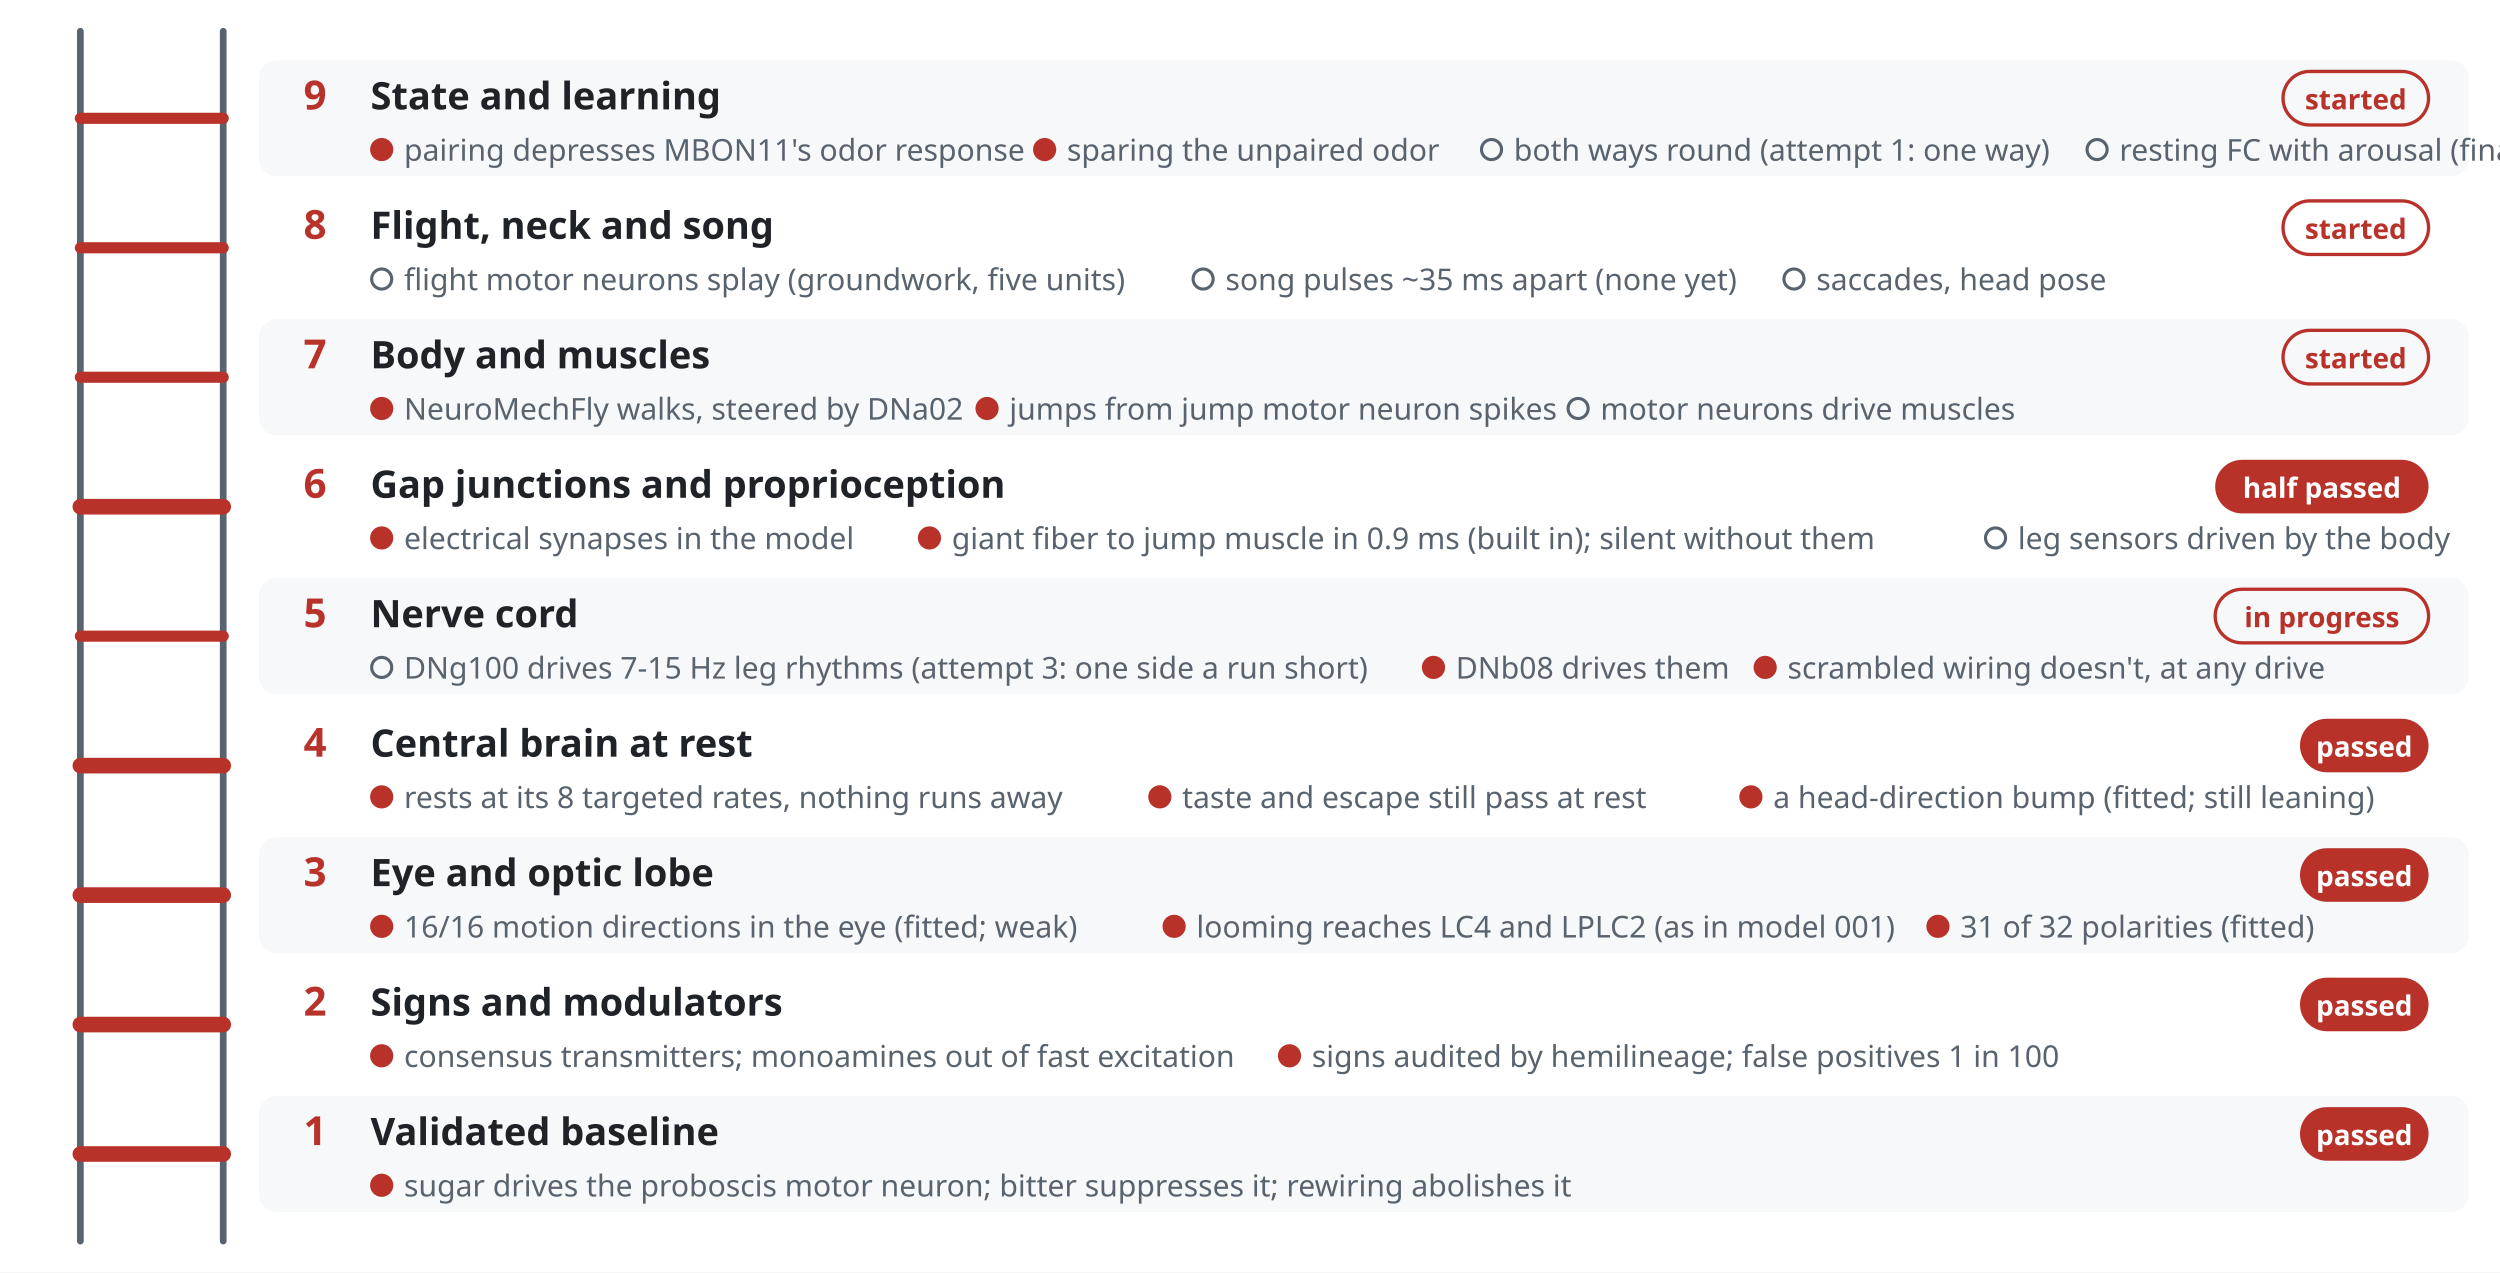
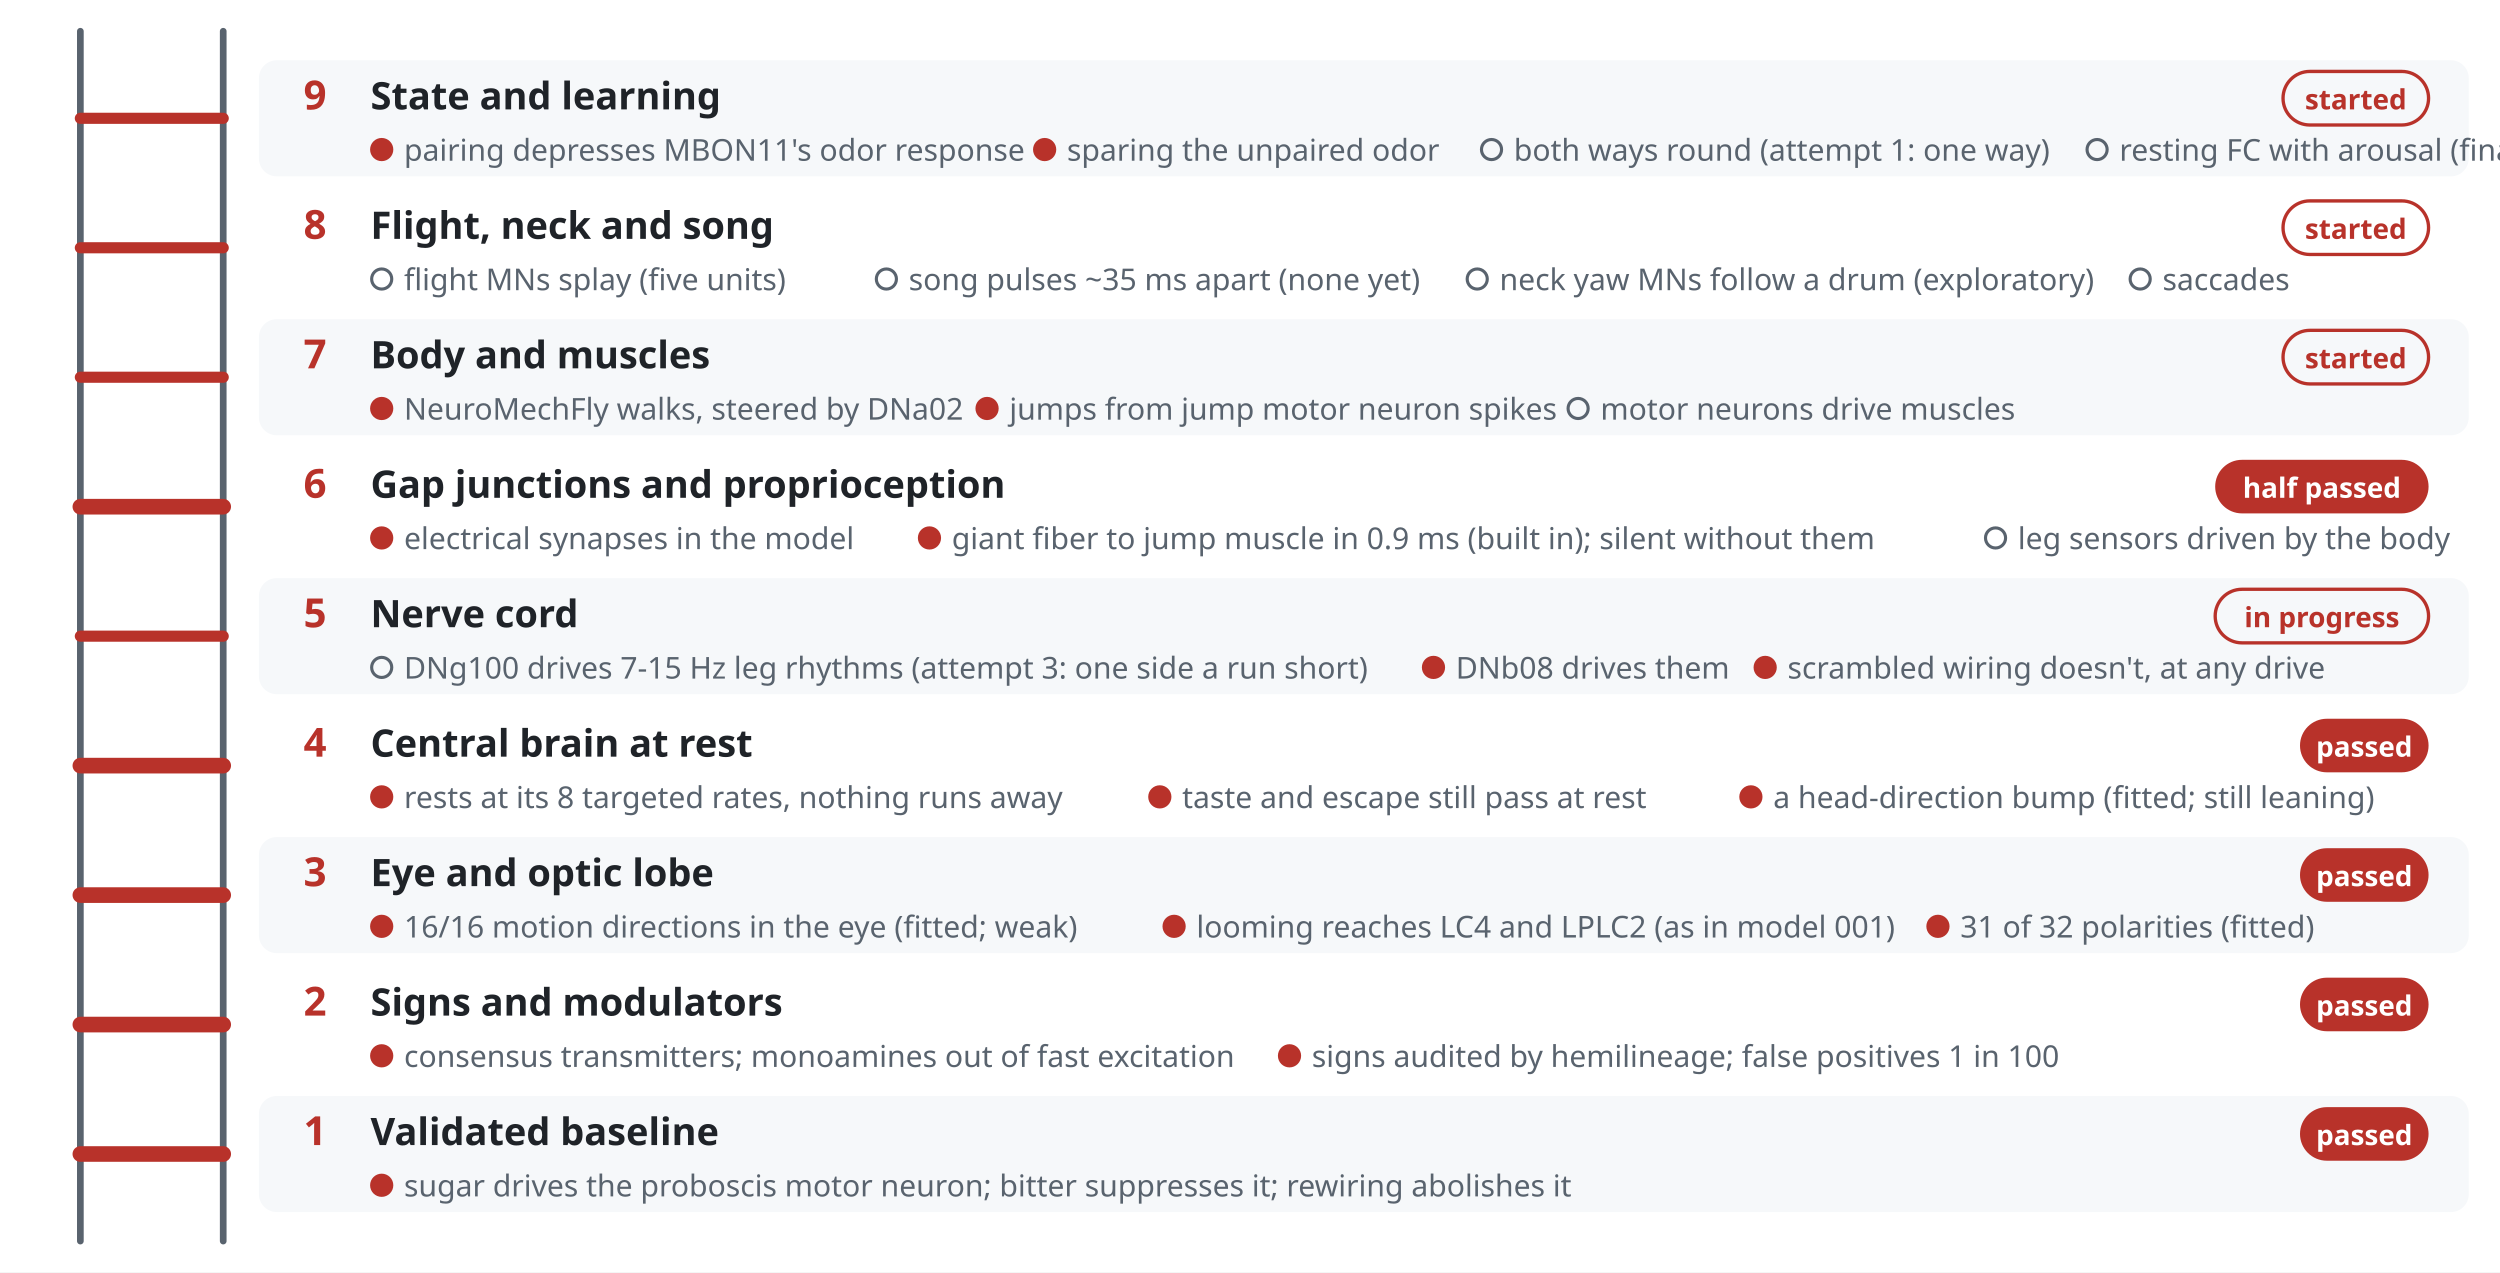
<svg xmlns="http://www.w3.org/2000/svg" width="1120" height="570" viewBox="0 0 1120 570" role="img" aria-labelledby="t">
  <style>
    text { font-family: -apple-system, BlinkMacSystemFont, 'Segoe UI', 'Noto Sans', Helvetica, Arial, sans-serif; }
    .num { font-size: 18px; font-weight: 700; font-variant-numeric: tabular-nums; }
    .name { font-size: 17px; font-weight: 600; fill: #1f2328; }
    .mark { font-size: 13.5px; fill: #59636e; }
    .pill { font-size: 12.5px; font-weight: 600; }
    </style>
  <rect width="1120" height="570" fill="#ffffff" />
  <path d="M36 14V556M100 14V556" stroke="#59636e" stroke-width="3" stroke-linecap="round" />
  <g>
    <rect x="116" y="491.0" width="990" height="52" rx="8" fill="#f6f8fa" />
    <path d="M36 517.0H100" stroke="#b8322a" stroke-width="7" stroke-linecap="round" />
    <text x="136" y="513.0" class="num" fill="#b8322a">1</text>
    <text x="166" y="513.0" class="name">Validated baseline</text>
    <rect x="1030.4" y="496.0" width="57.6" height="24" rx="12" fill="#b8322a" />
    <text x="1059.2" y="513.0" class="pill" fill="#ffffff" text-anchor="middle">passed</text>
    <circle cx="171.0" cy="531.0" r="4.5" fill="#b8322a" stroke="#b8322a" stroke-width="1.4" />
    <text x="181.0" y="536.0" class="mark">sugar drives the proboscis motor neuron; bitter suppresses it; rewiring abolishes it</text>
  </g>
  <g>
    <path d="M36 459.0H100" stroke="#b8322a" stroke-width="7" stroke-linecap="round" />
    <text x="136" y="455.0" class="num" fill="#b8322a">2</text>
    <text x="166" y="455.0" class="name">Signs and modulators</text>
    <rect x="1030.4" y="438.0" width="57.6" height="24" rx="12" fill="#b8322a" />
    <text x="1059.2" y="455.0" class="pill" fill="#ffffff" text-anchor="middle">passed</text>
    <circle cx="171.0" cy="473.0" r="4.5" fill="#b8322a" stroke="#b8322a" stroke-width="1.4" />
    <text x="181.0" y="478.0" class="mark">consensus transmitters; monoamines out of fast excitation</text>
    <circle cx="577.7" cy="473.0" r="4.5" fill="#b8322a" stroke="#b8322a" stroke-width="1.4" />
    <text x="587.7" y="478.0" class="mark">signs audited by hemilineage; false positives 1 in 100</text>
  </g>
  <g>
    <rect x="116" y="375.0" width="990" height="52" rx="8" fill="#f6f8fa" />
    <path d="M36 401.0H100" stroke="#b8322a" stroke-width="7" stroke-linecap="round" />
    <text x="136" y="397.0" class="num" fill="#b8322a">3</text>
    <text x="166" y="397.0" class="name">Eye and optic lobe</text>
    <rect x="1030.4" y="380.0" width="57.6" height="24" rx="12" fill="#b8322a" />
    <text x="1059.2" y="397.0" class="pill" fill="#ffffff" text-anchor="middle">passed</text>
    <circle cx="171.0" cy="415.0" r="4.5" fill="#b8322a" stroke="#b8322a" stroke-width="1.4" />
    <text x="181.0" y="420.0" class="mark">16/16 motion directions in the eye (fitted; weak)</text>
    <circle cx="526.0" cy="415.0" r="4.5" fill="#b8322a" stroke="#b8322a" stroke-width="1.4" />
    <text x="536.0" y="420.0" class="mark">looming reaches LC4 and LPLC2 (as in model 001)</text>
    <circle cx="868.2" cy="415.0" r="4.5" fill="#b8322a" stroke="#b8322a" stroke-width="1.4" />
    <text x="878.2" y="420.0" class="mark">31 of 32 polarities (fitted)</text>
  </g>
  <g>
    <path d="M36 343.0H100" stroke="#b8322a" stroke-width="7" stroke-linecap="round" />
    <text x="136" y="339.0" class="num" fill="#b8322a">4</text>
    <text x="166" y="339.0" class="name">Central brain at rest</text>
    <rect x="1030.4" y="322.0" width="57.6" height="24" rx="12" fill="#b8322a" />
    <text x="1059.2" y="339.0" class="pill" fill="#ffffff" text-anchor="middle">passed</text>
    <circle cx="171.0" cy="357.0" r="4.5" fill="#b8322a" stroke="#b8322a" stroke-width="1.4" />
    <text x="181.0" y="362.0" class="mark">rests at its 8 targeted rates, nothing runs away</text>
    <circle cx="519.6" cy="357.0" r="4.5" fill="#b8322a" stroke="#b8322a" stroke-width="1.4" />
    <text x="529.6" y="362.0" class="mark">taste and escape still pass at rest</text>
    <circle cx="784.4" cy="357.0" r="4.5" fill="#b8322a" stroke="#b8322a" stroke-width="1.4" />
    <text x="794.4" y="362.0" class="mark">a head-direction bump (fitted; still leaning)</text>
  </g>
  <g>
    <rect x="116" y="259.0" width="990" height="52" rx="8" fill="#f6f8fa" />
    <path d="M36 285.0H100" stroke="#b8322a" stroke-width="5" stroke-linecap="round" />
    <text x="136" y="281.0" class="num" fill="#b8322a">5</text>
    <text x="166" y="281.0" class="name">Nerve cord</text>
    <rect x="992.4" y="264.0" width="95.6" height="24" rx="12" fill="none" stroke="#b8322a" stroke-width="1.5" />
    <text x="1040.2" y="281.0" class="pill" fill="#b8322a" text-anchor="middle">in progress</text>
    <circle cx="171.0" cy="299.0" r="4.5" fill="none" stroke="#59636e" stroke-width="1.4" />
    <text x="181.0" y="304.0" class="mark">DNg100 drives 7-15 Hz leg rhythms (attempt 3: one side a run short)</text>
    <circle cx="642.2" cy="299.0" r="4.5" fill="#b8322a" stroke="#b8322a" stroke-width="1.4" />
    <text x="652.2" y="304.0" class="mark">DNb08 drives them</text>
    <circle cx="790.8" cy="299.0" r="4.5" fill="#b8322a" stroke="#b8322a" stroke-width="1.4" />
    <text x="800.8" y="304.0" class="mark">scrambled wiring doesn't, at any drive</text>
  </g>
  <g>
    <path d="M36 227.0H100" stroke="#b8322a" stroke-width="7" stroke-linecap="round" />
    <text x="136" y="223.0" class="num" fill="#b8322a">6</text>
    <text x="166" y="223.0" class="name">Gap junctions and proprioception</text>
    <rect x="992.4" y="206.0" width="95.6" height="24" rx="12" fill="#b8322a" />
    <text x="1040.2" y="223.0" class="pill" fill="#ffffff" text-anchor="middle">half passed</text>
    <circle cx="171.0" cy="241.0" r="4.5" fill="#b8322a" stroke="#b8322a" stroke-width="1.4" />
    <text x="181.0" y="246.0" class="mark">electrical synapses in the model</text>
    <circle cx="416.4" cy="241.0" r="4.5" fill="#b8322a" stroke="#b8322a" stroke-width="1.4" />
    <text x="426.4" y="246.0" class="mark">giant fiber to jump muscle in 0.9 ms (built in); silent without them</text>
    <circle cx="894.0" cy="241.0" r="4.5" fill="none" stroke="#59636e" stroke-width="1.4" />
    <text x="904.0" y="246.0" class="mark">leg sensors driven by the body</text>
  </g>
  <g>
    <rect x="116" y="143.0" width="990" height="52" rx="8" fill="#f6f8fa" />
    <path d="M36 169.0H100" stroke="#b8322a" stroke-width="5" stroke-linecap="round" />
    <text x="136" y="165.0" class="num" fill="#b8322a">7</text>
    <text x="166" y="165.0" class="name">Body and muscles</text>
    <rect x="1022.8" y="148.0" width="65.2" height="24" rx="12" fill="none" stroke="#b8322a" stroke-width="1.5" />
    <text x="1055.4" y="165.0" class="pill" fill="#b8322a" text-anchor="middle">started</text>
    <circle cx="171.0" cy="183.0" r="4.5" fill="#b8322a" stroke="#b8322a" stroke-width="1.4" />
    <text x="181.0" y="188.0" class="mark">NeuroMechFly walks, steered by DNa02</text>
    <circle cx="442.2" cy="183.0" r="4.5" fill="#b8322a" stroke="#b8322a" stroke-width="1.4" />
    <text x="452.2" y="188.0" class="mark">jumps from jump motor neuron spikes</text>
    <circle cx="707.0" cy="183.0" r="4.5" fill="none" stroke="#59636e" stroke-width="1.4" />
    <text x="717.0" y="188.0" class="mark">motor neurons drive muscles</text>
  </g>
  <g>
    <path d="M36 111.0H100" stroke="#b8322a" stroke-width="5" stroke-linecap="round" />
    <text x="136" y="107.0" class="num" fill="#b8322a">8</text>
    <text x="166" y="107.0" class="name">Flight, neck and song</text>
    <rect x="1022.8" y="90.0" width="65.2" height="24" rx="12" fill="none" stroke="#b8322a" stroke-width="1.5" />
    <text x="1055.4" y="107.0" class="pill" fill="#b8322a" text-anchor="middle">started</text>
    <circle cx="171.0" cy="125.0" r="4.5" fill="none" stroke="#59636e" stroke-width="1.4" />
-     <text x="181.0" y="130.0" class="mark">flight motor neurons splay (groundwork, five units)</text>
-     <circle cx="539.0" cy="125.0" r="4.5" fill="none" stroke="#59636e" stroke-width="1.4" />
-     <text x="549.0" y="130.0" class="mark">song pulses ~35 ms apart (none yet)</text>
-     <circle cx="803.7" cy="125.0" r="4.5" fill="none" stroke="#59636e" stroke-width="1.4" />
-     <text x="813.7" y="130.0" class="mark">saccades, head pose</text>
+     <text x="181.0" y="130.0" class="mark">flight MNs splay (five units)</text>
+     <circle cx="397.1" cy="125.0" r="4.5" fill="none" stroke="#59636e" stroke-width="1.4" />
+     <text x="407.1" y="130.0" class="mark">song pulses ~35 ms apart (none yet)</text>
+     <circle cx="661.8" cy="125.0" r="4.5" fill="none" stroke="#59636e" stroke-width="1.4" />
+     <text x="671.8" y="130.0" class="mark">neck yaw MNs follow a drum (exploratory)</text>
+     <circle cx="958.8" cy="125.0" r="4.5" fill="none" stroke="#59636e" stroke-width="1.4" />
+     <text x="968.8" y="130.0" class="mark">saccades</text>
  </g>
  <g>
    <rect x="116" y="27.0" width="990" height="52" rx="8" fill="#f6f8fa" />
    <path d="M36 53.0H100" stroke="#b8322a" stroke-width="5" stroke-linecap="round" />
    <text x="136" y="49.0" class="num" fill="#b8322a">9</text>
    <text x="166" y="49.0" class="name">State and learning</text>
    <rect x="1022.8" y="32.0" width="65.2" height="24" rx="12" fill="none" stroke="#b8322a" stroke-width="1.5" />
    <text x="1055.4" y="49.0" class="pill" fill="#b8322a" text-anchor="middle">started</text>
    <circle cx="171.0" cy="67.0" r="4.5" fill="#b8322a" stroke="#b8322a" stroke-width="1.4" />
    <text x="181.0" y="72.0" class="mark">pairing depresses MBON11's odor response</text>
    <circle cx="468.0" cy="67.0" r="4.5" fill="#b8322a" stroke="#b8322a" stroke-width="1.4" />
    <text x="478.0" y="72.0" class="mark">sparing the unpaired odor</text>
    <circle cx="668.2" cy="67.0" r="4.5" fill="none" stroke="#59636e" stroke-width="1.4" />
    <text x="678.2" y="72.0" class="mark">both ways round (attempt 1: one way)</text>
    <circle cx="939.5" cy="67.0" r="4.5" fill="none" stroke="#59636e" stroke-width="1.4" />
    <text x="949.5" y="72.0" class="mark">resting FC with arousal (final)</text>
  </g>
</svg>
